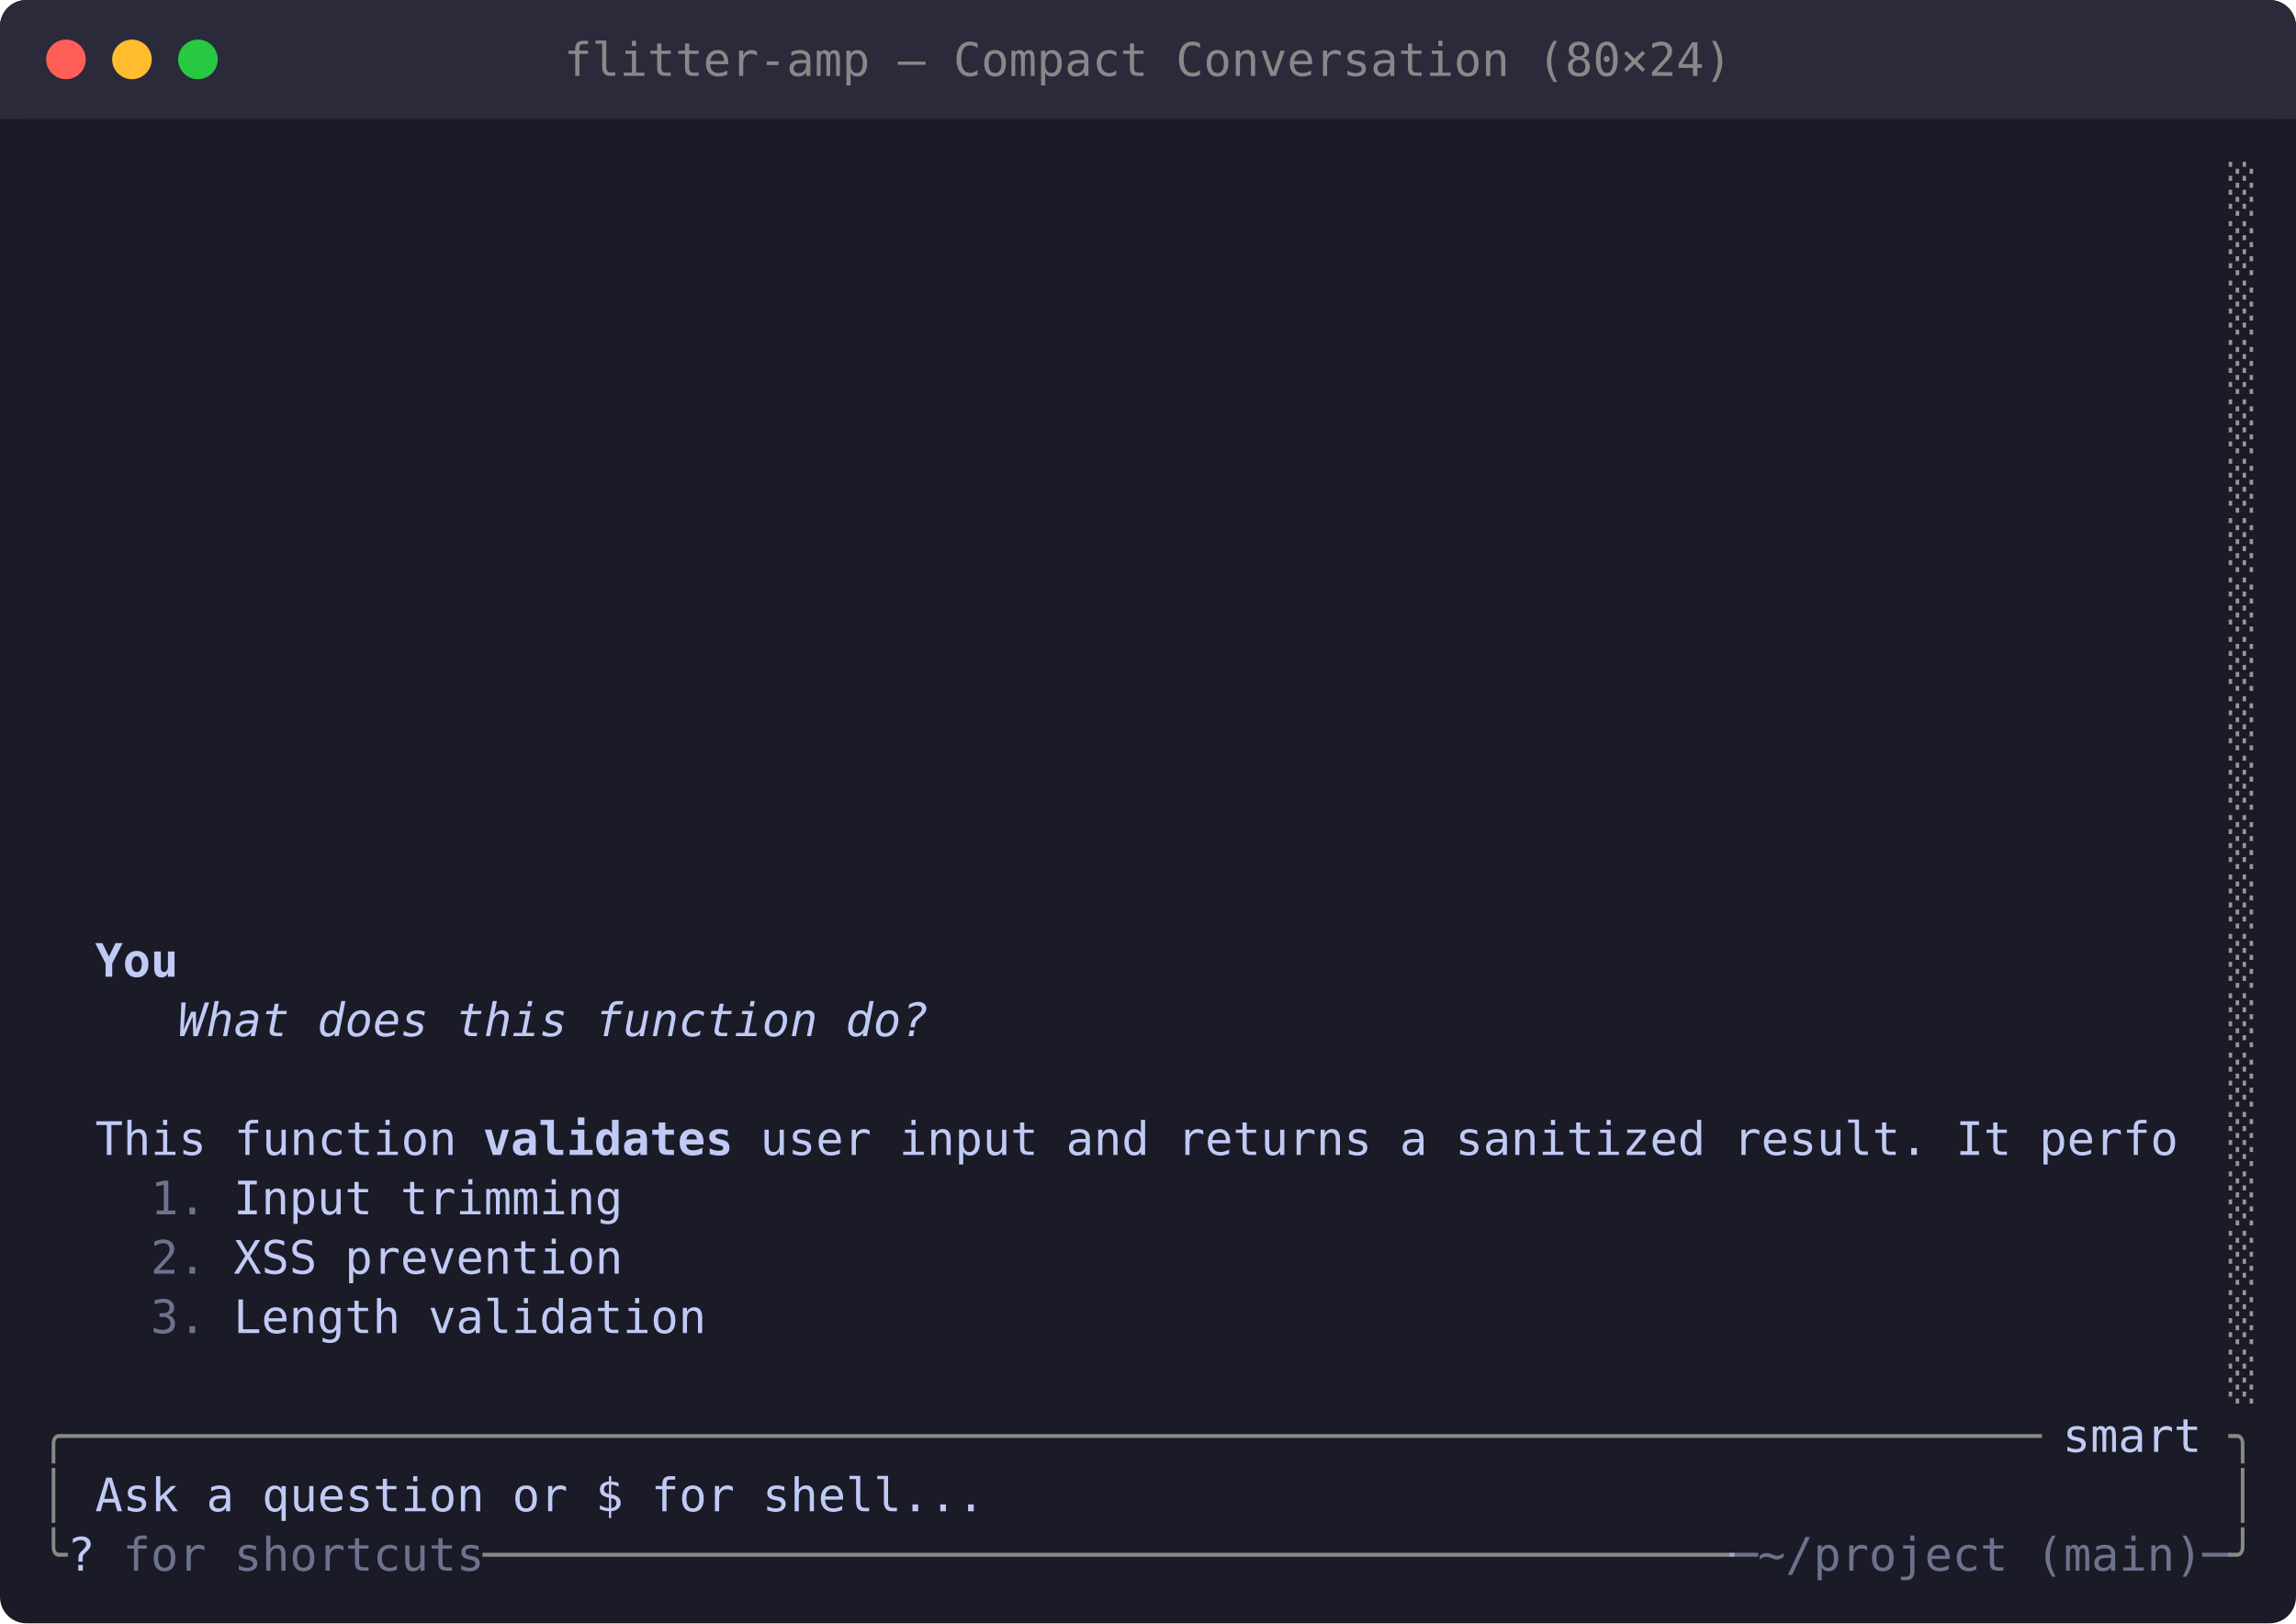
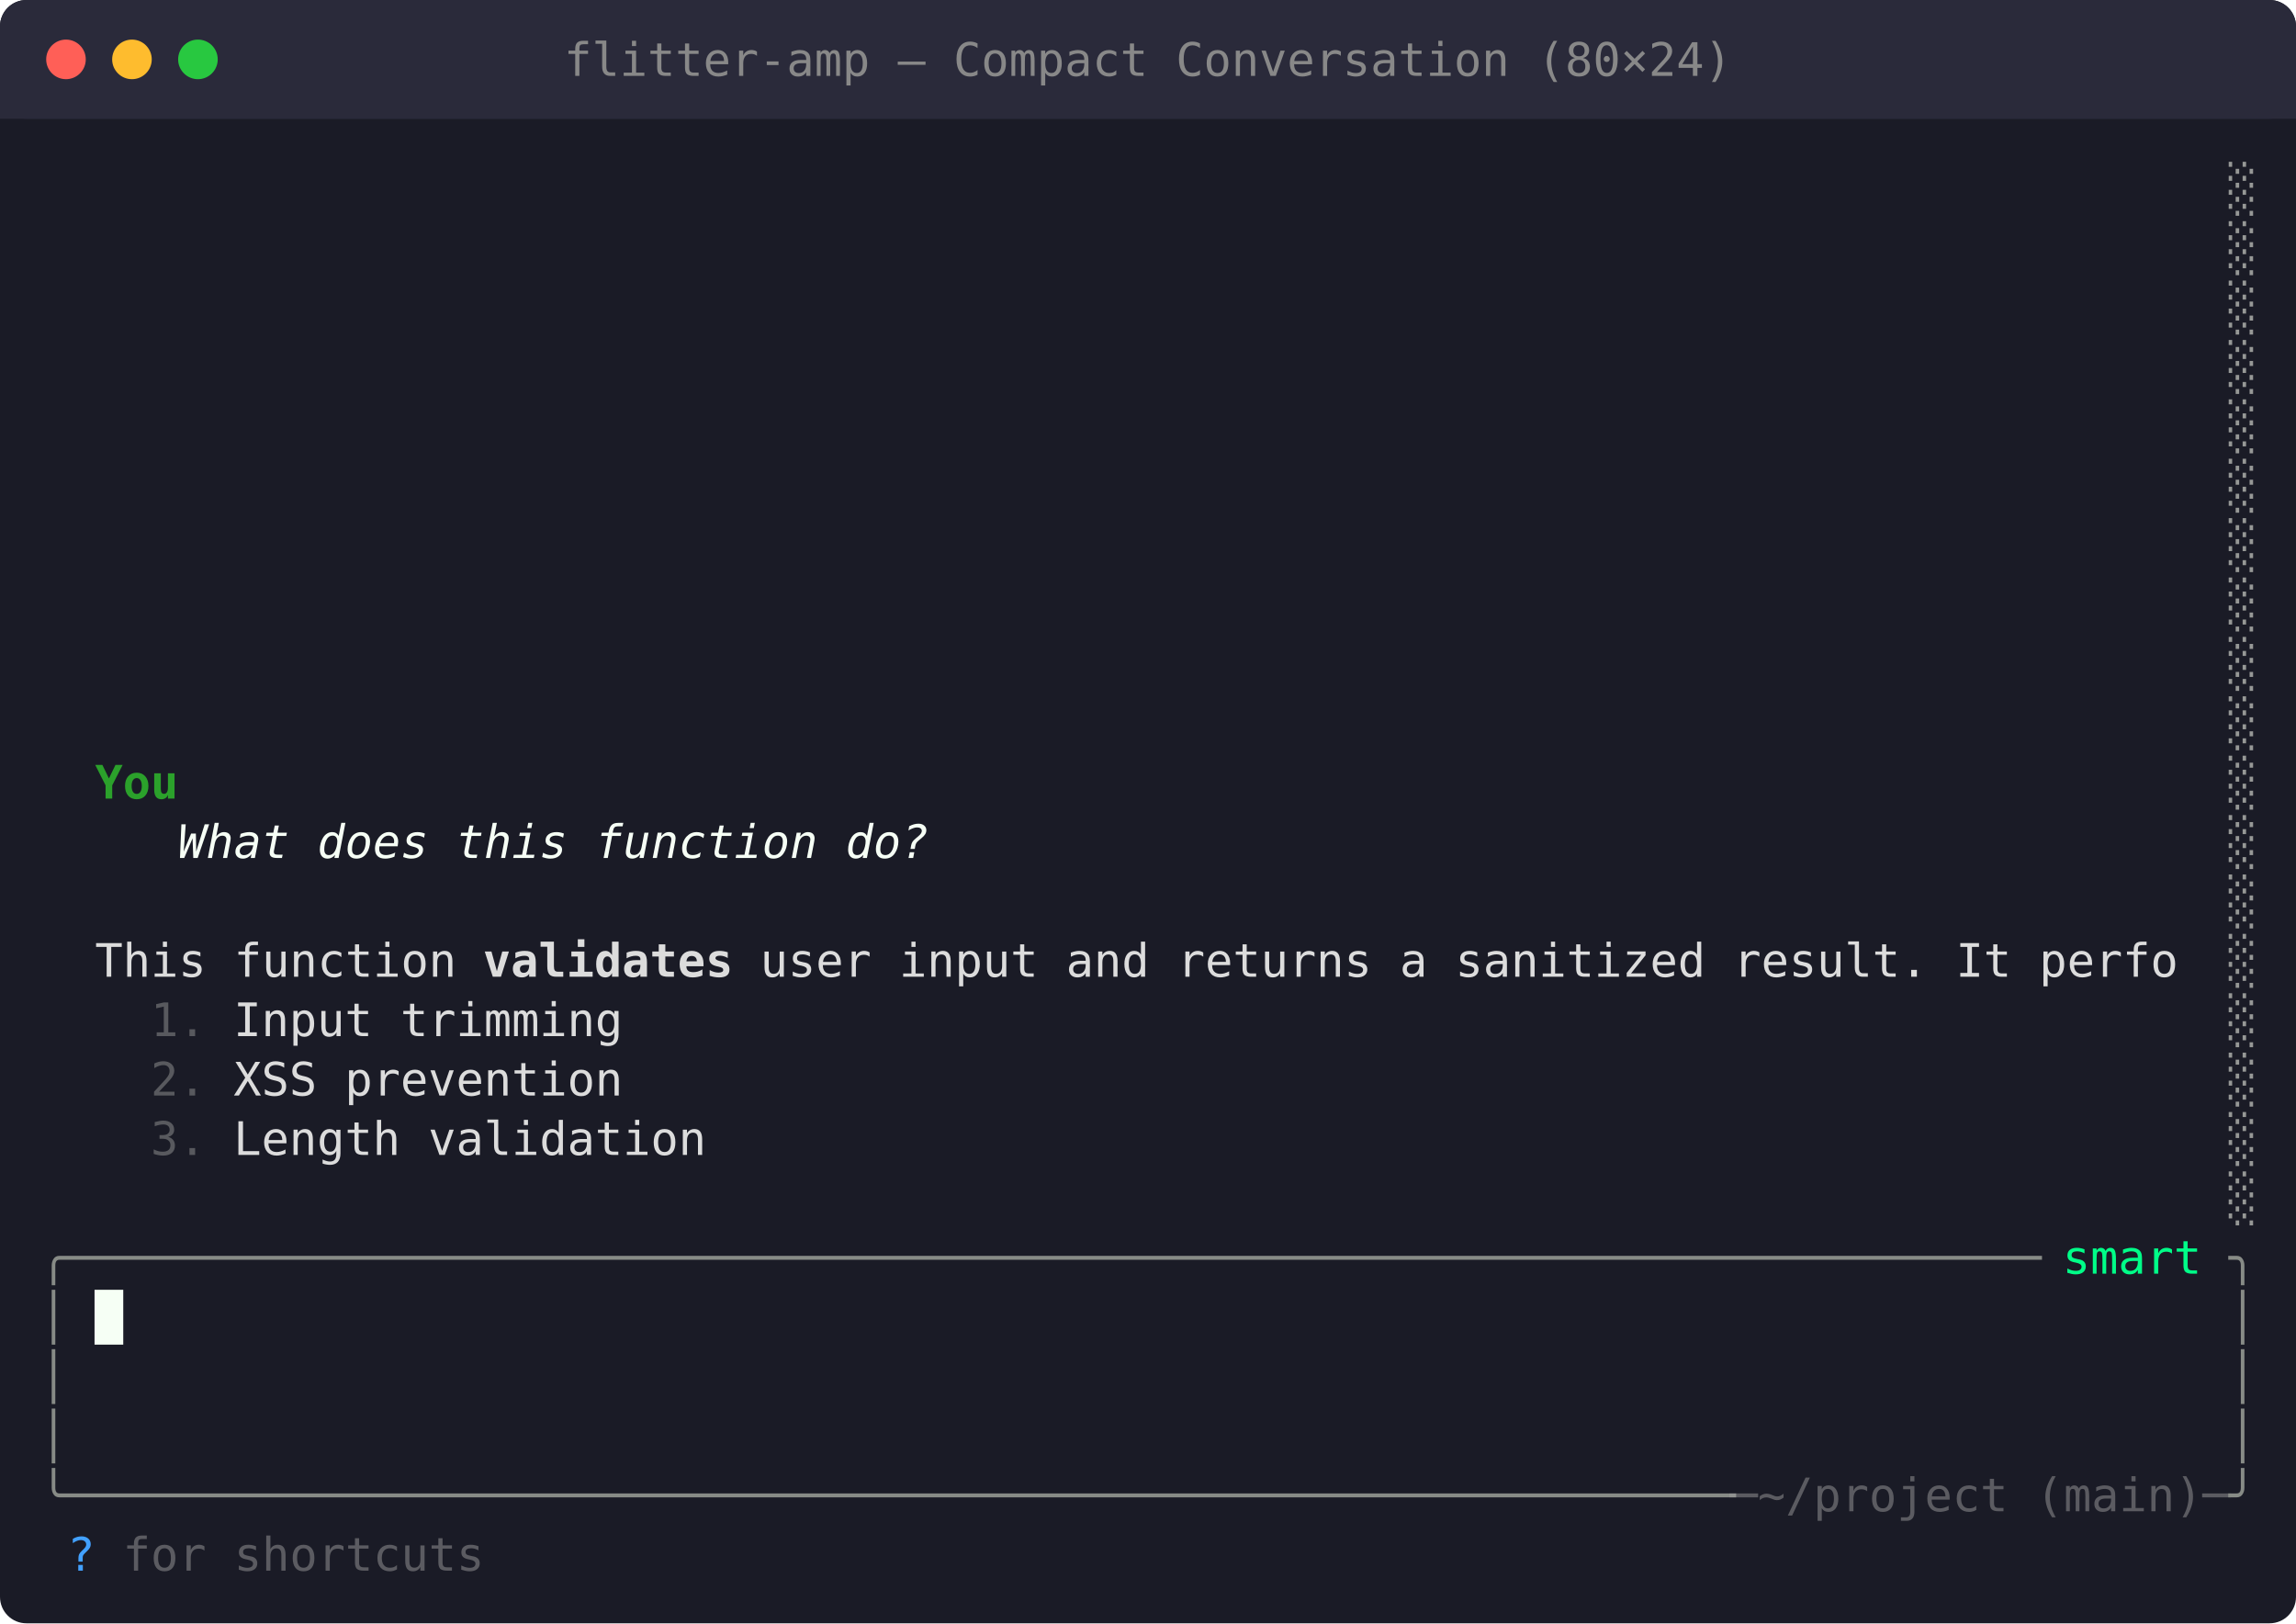
<svg xmlns="http://www.w3.org/2000/svg" viewBox="0 0 696 492" width="696" height="492">
  <defs>
    <style>text { font-family: JetBrains Mono, Menlo, Consolas, monospace; font-size: 14px; }</style>
  </defs>
  <rect width="696" height="492" fill="#1a1b26" rx="8" ry="8" />
  <rect x="0" y="0" width="696" height="36" fill="#2a2a3a" rx="8" ry="8" />
  <rect x="0" y="18" width="696" height="18" fill="#2a2a3a" />
  <circle cx="20" cy="18" r="6" fill="#ff5f57" />
  <circle cx="40" cy="18" r="6" fill="#febc2e" />
  <circle cx="60" cy="18" r="6" fill="#28c840" />
  <text x="348" y="23" text-anchor="middle" font-family="JetBrains Mono, Menlo, Consolas, monospace" font-size="12" fill="#888">flitter-amp — Compact Conversation (80×24)</text>
  <text x="675.6" y="62.04" style="fill:#969896" xml:space="preserve">░</text>
  <text x="675.6" y="80.04" style="fill:#969896" xml:space="preserve">░</text>
  <text x="675.6" y="98.04" style="fill:#969896" xml:space="preserve">░</text>
  <text x="675.6" y="116.04" style="fill:#969896" xml:space="preserve">░</text>
  <text x="675.6" y="134.04" style="fill:#969896" xml:space="preserve">░</text>
  <text x="675.6" y="152.04" style="fill:#969896" xml:space="preserve">░</text>
  <text x="675.6" y="170.04" style="fill:#969896" xml:space="preserve">░</text>
  <text x="675.6" y="188.04" style="fill:#969896" xml:space="preserve">░</text>
  <text x="675.6" y="206.04" style="fill:#969896" xml:space="preserve">░</text>
  <text x="675.6" y="224.04" style="fill:#969896" xml:space="preserve">░</text>
+   <text x="28.8" y="242.04" style="fill:#2ba12b;font-weight:bold" xml:space="preserve">You</text>
  <text x="675.6" y="242.04" style="fill:#969896" xml:space="preserve">░</text>
+   <text x="54" y="260.04" style="fill:#f6fff5;font-style:italic" xml:space="preserve">What does this function do?</text>
  <text x="675.6" y="260.04" style="fill:#969896" xml:space="preserve">░</text>
  <text x="675.6" y="278.04" style="fill:#969896" xml:space="preserve">░</text>
-   <text x="28.8" y="296.04" style="fill:#c0caf5;font-weight:bold" xml:space="preserve">You</text>
+   <text x="28.8" y="296.04" style="fill:#dcdcdc" xml:space="preserve">This function </text>
+   <text x="146.4" y="296.04" style="fill:#dcdcdc;font-weight:bold" xml:space="preserve">validates</text>
+   <text x="222" y="296.04" style="fill:#dcdcdc" xml:space="preserve"> user input and returns a sanitized result. It perfo</text>
  <text x="675.6" y="296.04" style="fill:#969896" xml:space="preserve">░</text>
-   <text x="54" y="314.04" style="fill:#c0caf5;font-style:italic" xml:space="preserve">What does this function do?</text>
+   <text x="28.8" y="314.04" style="fill:#969896;opacity:0.5" xml:space="preserve">  1. </text>
+   <text x="70.8" y="314.04" style="fill:#dcdcdc" xml:space="preserve">Input trimming</text>
  <text x="675.6" y="314.04" style="fill:#969896" xml:space="preserve">░</text>
+   <text x="28.8" y="332.04" style="fill:#969896;opacity:0.5" xml:space="preserve">  2. </text>
+   <text x="70.8" y="332.04" style="fill:#dcdcdc" xml:space="preserve">XSS prevention</text>
  <text x="675.6" y="332.04" style="fill:#969896" xml:space="preserve">░</text>
-   <text x="12" y="350.04" style="fill:#c0caf5" xml:space="preserve">  This function </text>
-   <text x="146.4" y="350.04" style="fill:#c0caf5;font-weight:bold" xml:space="preserve">validates</text>
-   <text x="222" y="350.04" style="fill:#c0caf5" xml:space="preserve"> user input and returns a sanitized result. It perfo  </text>
+   <text x="28.8" y="350.04" style="fill:#969896;opacity:0.5" xml:space="preserve">  3. </text>
+   <text x="70.8" y="350.04" style="fill:#dcdcdc" xml:space="preserve">Length validation</text>
  <text x="675.6" y="350.04" style="fill:#969896" xml:space="preserve">░</text>
-   <text x="28.8" y="368.04" style="fill:#c0caf5;opacity:0.5" xml:space="preserve">  1. </text>
-   <text x="70.8" y="368.04" style="fill:#c0caf5" xml:space="preserve">Input trimming                                                          </text>
  <text x="675.6" y="368.04" style="fill:#969896" xml:space="preserve">░</text>
-   <text x="28.8" y="386.04" style="fill:#c0caf5;opacity:0.5" xml:space="preserve">  2. </text>
-   <text x="70.8" y="386.04" style="fill:#c0caf5" xml:space="preserve">XSS prevention                                                          </text>
-   <text x="675.6" y="386.04" style="fill:#969896" xml:space="preserve">░</text>
-   <text x="28.8" y="404.04" style="fill:#c0caf5;opacity:0.5" xml:space="preserve">  3. </text>
-   <text x="70.8" y="404.04" style="fill:#c0caf5" xml:space="preserve">Length validation                                                       </text>
-   <text x="675.6" y="404.04" style="fill:#969896" xml:space="preserve">░</text>
-   <text x="675.6" y="422.04" style="fill:#969896" xml:space="preserve">░</text>
-   <text x="12" y="440.04" style="fill:#878b86" xml:space="preserve">╭───────────────────────────────────────────────────────────────────────</text>
-   <text x="616.8" y="440.04" style="fill:#c0caf5" xml:space="preserve"> smart </text>
-   <text x="675.6" y="440.04" style="fill:#878b86" xml:space="preserve">╮</text>
-   <text x="12" y="458.04" style="fill:#878b86" xml:space="preserve">│</text>
-   <text x="20.4" y="458.04" style="fill:#c0caf5" xml:space="preserve"> Ask a question or $ for shell...                                             </text>
-   <text x="675.6" y="458.04" style="fill:#878b86" xml:space="preserve">│</text>
-   <text x="12" y="476.04" style="fill:#878b86" xml:space="preserve">╰</text>
-   <text x="20.4" y="476.04" style="fill:#c0caf5" xml:space="preserve">?</text>
-   <text x="28.8" y="476.04" style="fill:#c0caf5;opacity:0.5" xml:space="preserve"> for shortcuts</text>
-   <text x="146.4" y="476.04" style="fill:#878b86" xml:space="preserve">─────────────────────────────────────────────</text>
-   <text x="524.4" y="476.04" style="fill:#c0caf5;opacity:0.5" xml:space="preserve">─~/project (main)─</text>
-   <text x="675.6" y="476.04" style="fill:#878b86" xml:space="preserve">╯</text>
+   <text x="12" y="386.04" style="fill:#878b86" xml:space="preserve">╭───────────────────────────────────────────────────────────────────────</text>
+   <text x="616.8" y="386.04" style="fill:#00ff88" xml:space="preserve"> smart </text>
+   <text x="675.6" y="386.04" style="fill:#878b86" xml:space="preserve">╮</text>
+   <text x="12" y="404.04" style="fill:#878b86" xml:space="preserve">│</text>
+   <text x="28.8" y="404.04" style="fill:#f6fff5" xml:space="preserve">█</text>
+   <text x="675.6" y="404.04" style="fill:#878b86" xml:space="preserve">│</text>
+   <text x="12" y="422.04" style="fill:#878b86" xml:space="preserve">│</text>
+   <text x="675.6" y="422.04" style="fill:#878b86" xml:space="preserve">│</text>
+   <text x="12" y="440.04" style="fill:#878b86" xml:space="preserve">│</text>
+   <text x="675.6" y="440.04" style="fill:#878b86" xml:space="preserve">│</text>
+   <text x="12" y="458.04" style="fill:#878b86" xml:space="preserve">╰────────────────────────────────────────────────────────────</text>
+   <text x="524.4" y="458.04" style="fill:#9c9c9c;opacity:0.5" xml:space="preserve">─~/project (main)─</text>
+   <text x="675.6" y="458.04" style="fill:#878b86" xml:space="preserve">╯</text>
+   <text x="20.4" y="476.04" style="fill:#42a1ff" xml:space="preserve">?</text>
+   <text x="28.8" y="476.04" style="fill:#9c9c9c;opacity:0.5" xml:space="preserve"> for shortcuts</text>
</svg>
